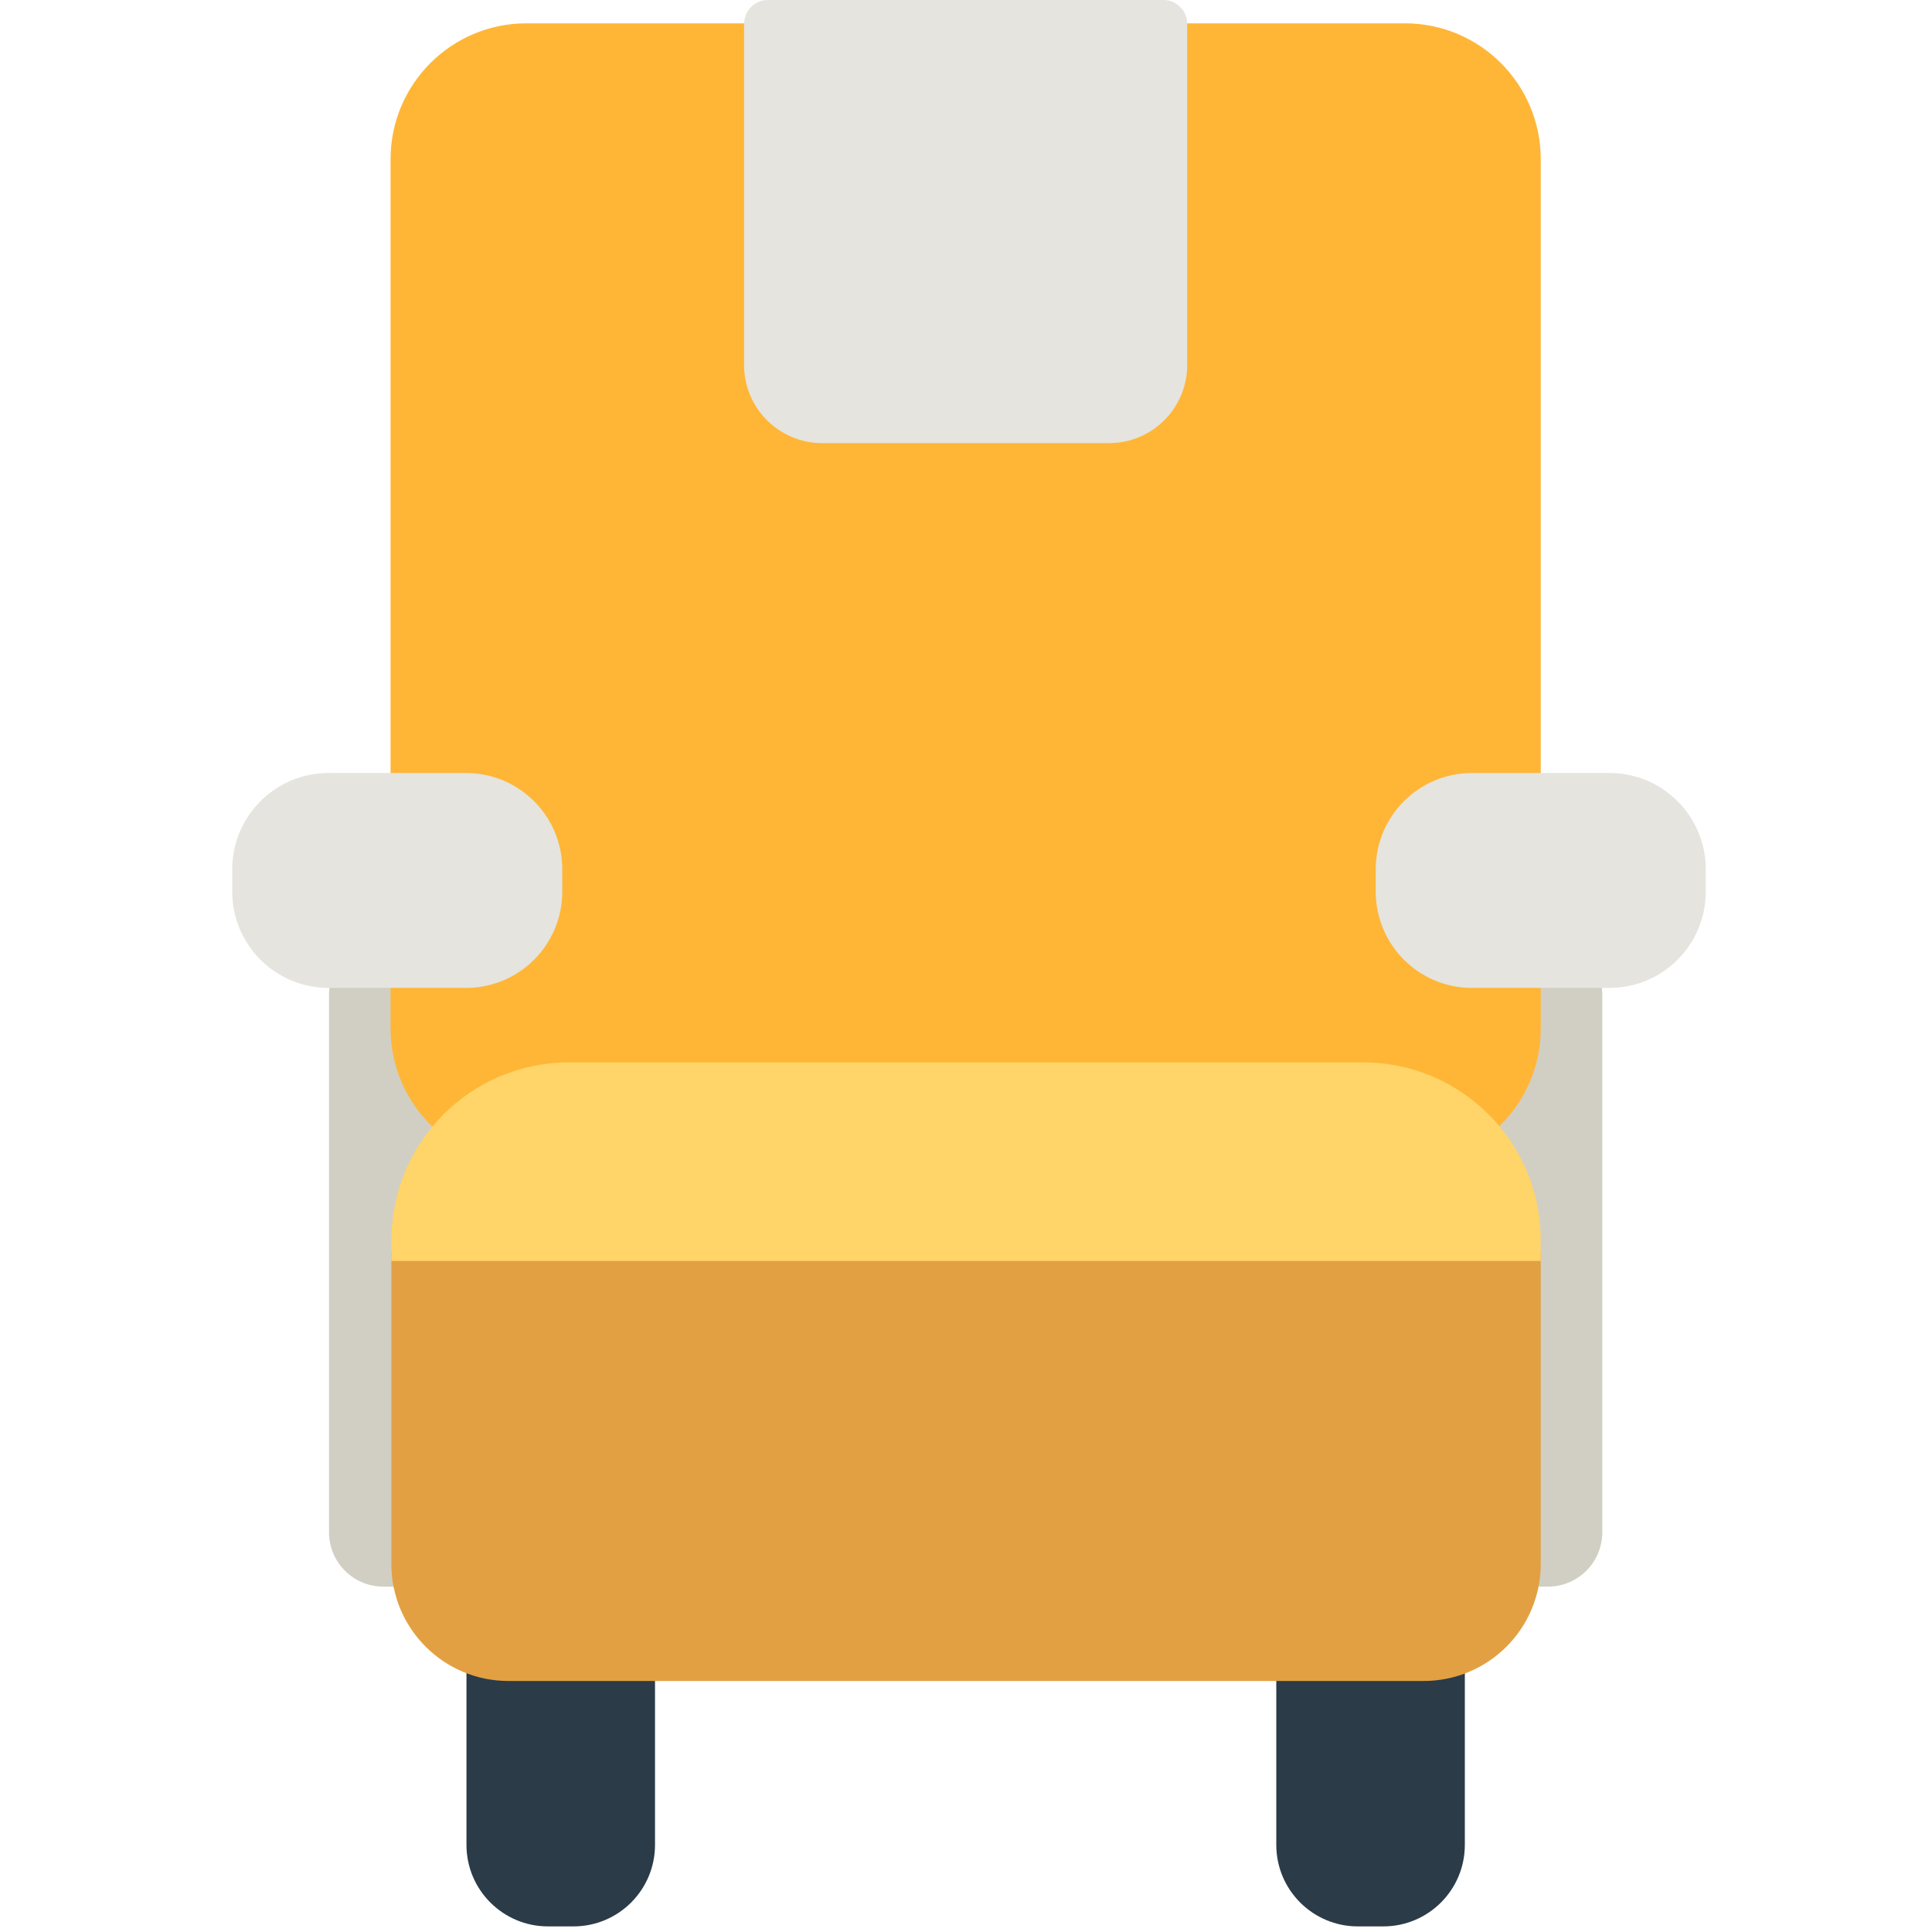
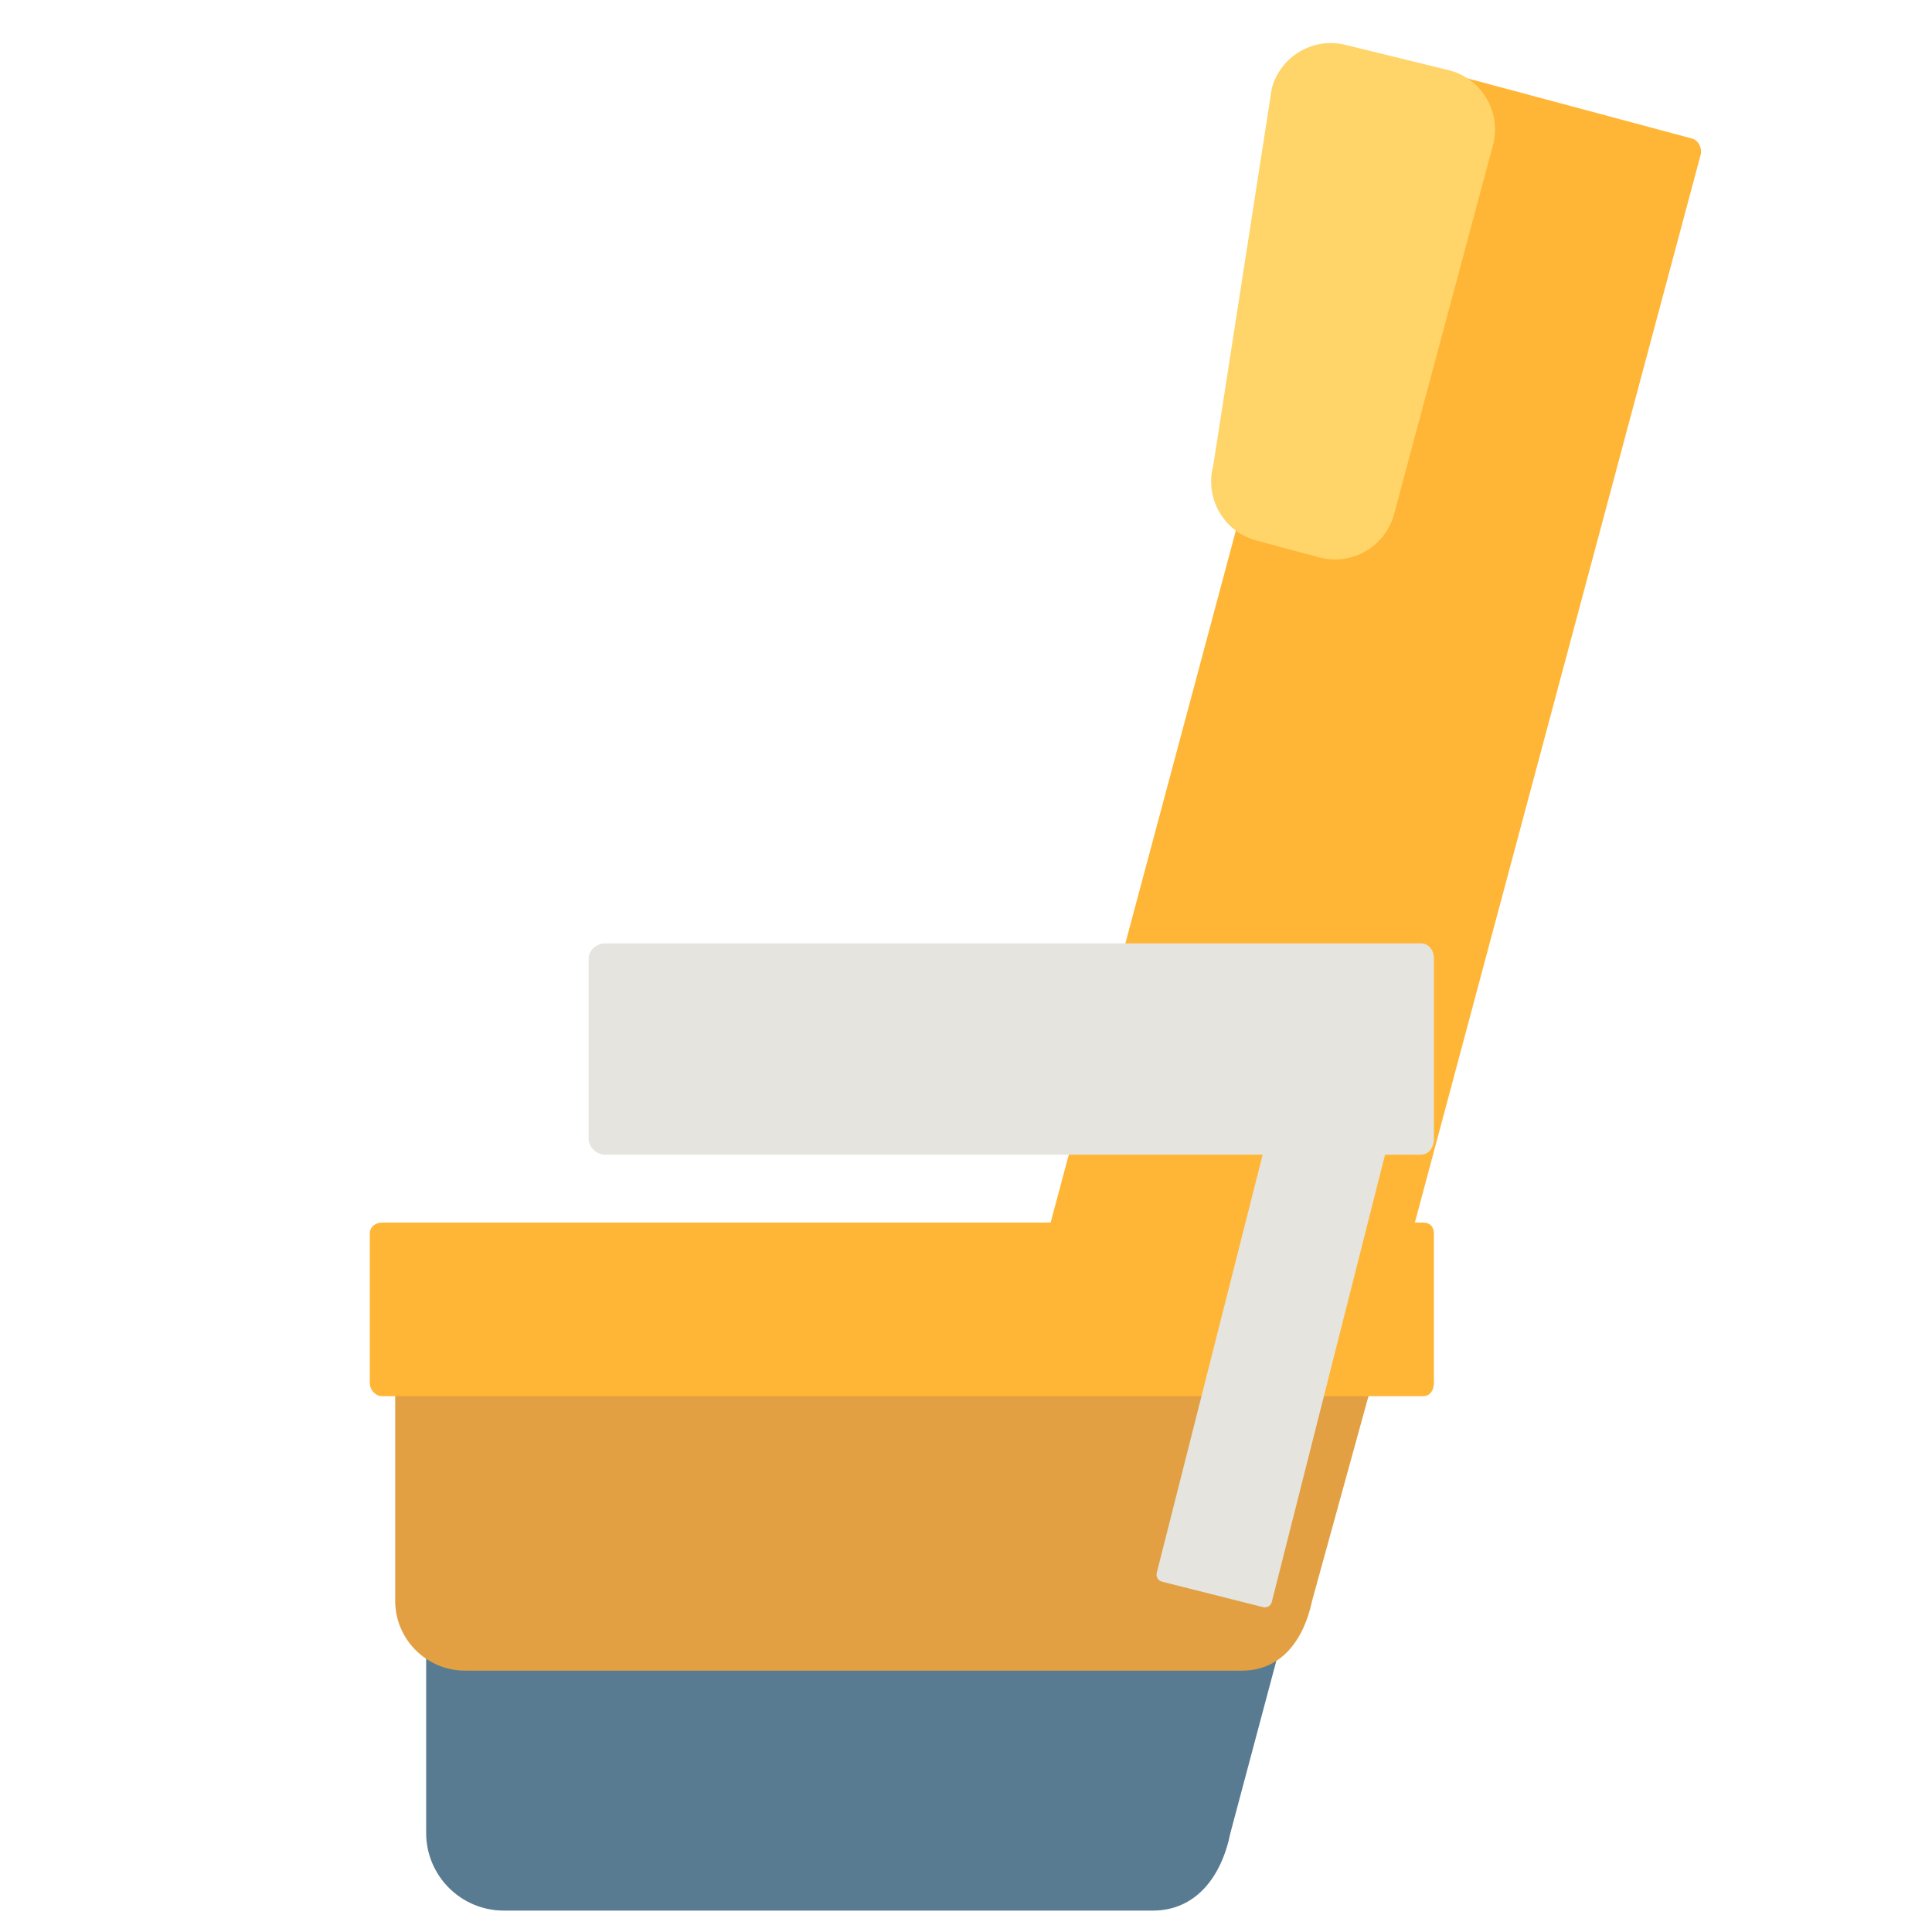
<svg xmlns="http://www.w3.org/2000/svg" version="1.1" x="0px" y="0px" viewBox="0 0 512 512" enable-background="new 0 0 512 512" xml:space="preserve">
  <g id="Layer_2">
-     <path fill="#2B3B47" d="M123.619,488.913v-64.789c0-11.929,9.671-21.6,21.6-21.6h6.765c11.929,0,21.6,9.671,21.6,21.6v64.789   c0,11.929-9.671,21.6-21.6,21.6h-6.765C133.289,510.513,123.619,500.842,123.619,488.913z M359.831,510.513h6.765   c11.929,0,21.6-9.671,21.6-21.6v-64.789c0-11.929-9.671-21.6-21.6-21.6h-6.765c-11.929,0-21.6,9.671-21.6,21.6v64.789   C338.231,500.842,347.901,510.513,359.831,510.513z" />
+     <path fill="#597B91" d="M112.934,485.738V421.32c0-11.372,9.219-20.591,20.591-20.591l189.738-2.239   c11.372,0,20.591,9.219,20.591,20.591l-17.778,66.657c-2.37,11.714-9.219,20.591-20.591,20.591h-171.96   C122.153,506.329,112.934,497.11,112.934,485.738z" />
  </g>
  <g id="Layer_3">
-     <path fill="#D1CFC3" d="M87.196,406.077V263.763c0-7.953,6.447-14.4,14.4-14.4h3.357c7.953,0,14.4,6.447,14.4,14.4v142.314   c0,7.953-6.447,14.4-14.4,14.4h-3.357C93.643,420.477,87.196,414.03,87.196,406.077z M406.862,420.477h3.357   c7.953,0,14.4-6.447,14.4-14.4V263.763c0-7.953-6.447-14.4-14.4-14.4h-3.357c-7.953,0-14.4,6.447-14.4,14.4v142.314   C392.462,414.03,398.909,420.477,406.862,420.477z" />
+     <path fill="#E2A042" d="M369.058,346.785h-264.33v77.427c0,10.228,8.292,18.52,18.52,18.52h205.957   c10.228,0,16.306-7.975,18.52-18.52L369.058,346.785z" />
  </g>
  <g id="Layer_4">
-     <path fill="#FFB636" d="M372.312,308.574H139.503c-19.882,0-36-16.118-36-36V42.181c0-19.882,16.118-36,36-36h232.809   c19.882,0,36,16.118,36,36v230.393C408.312,292.457,392.194,308.574,372.312,308.574z" />
+     <path fill="#FFB636" d="M448.383,36.708l-83.762-22.444c-1.74-0.466-3.529,0.892-3.995,2.632L278.425,324H101.281   C99.49,324,98,325.126,98,326.917v39.631c0,1.791,1.49,3.452,3.281,3.452h275.916c1.791,0,2.804-1.662,2.804-3.452v-39.631   c0-1.791-1.013-2.917-2.804-2.917h-2.242l75.735-282.972C451.156,39.288,450.123,37.174,448.383,36.708z" />
  </g>
  <g id="Layer_5">
-     <path fill="#E2A042" d="M408.312,331.656h-304.6v82.789c0,17.139,13.894,31.033,31.033,31.033h242.534   c17.139,0,31.033-13.894,31.033-31.033V331.656z" />
+     <path fill="#FFD469" d="M321.519,123.403l15.52-99.972c2.317-8.647,11.205-13.778,19.851-11.461l27.288,6.69   c8.647,2.317,13.778,11.205,11.461,19.851l-26.188,97.735c-2.317,8.647-11.205,13.778-19.851,11.461l-16.62-4.453   C324.334,140.938,319.202,132.05,321.519,123.403z" />
  </g>
  <g id="Layer_6">
-     <path fill="#FFD469" d="M361.173,281.531H150.85c-26.034,0-47.138,21.105-47.138,47.138v5.495h304.6v-5.495   C408.312,302.635,387.207,281.531,361.173,281.531z" />
-   </g>
-   <g id="Layer_7">
-     <path fill="#E5E4DF" d="M293.903,117.436h-75.99c-11.445,0-20.723-9.278-20.723-20.723V6.323c0-3.492,2.831-6.323,6.323-6.323   h104.79c3.492,0,6.323,2.831,6.323,6.323v90.39C314.625,108.158,305.347,117.436,293.903,117.436z M149.005,236.305v-5.945   c0-14.083-11.416-25.499-25.499-25.499H87.052c-14.083,0-25.499,11.416-25.499,25.499v5.945c0,14.083,11.416,25.499,25.499,25.499   h36.453C137.588,261.805,149.005,250.388,149.005,236.305z M452.038,236.305v-5.945c0-14.083-11.416-25.499-25.499-25.499h-36.453   c-14.083,0-25.499,11.416-25.499,25.499v5.945c0,14.083,11.416,25.499,25.499,25.499h36.453   C440.621,261.805,452.038,250.388,452.038,236.305z" />
+     <path fill="#E5E4DF" d="M376.524,250H160.315c-2.162,0-4.315,1.859-4.315,4.021v47.853c0,2.162,2.152,4.125,4.315,4.125h174.301   l-28.072,110.849c-0.264,1.044,0.368,2.053,1.412,2.317l26.704,6.73c1.044,0.264,2.105-0.276,2.369-1.321L367.052,306h9.471   c2.162,0,3.476-1.963,3.476-4.125v-47.853C380,251.859,378.686,250,376.524,250z" />
  </g>
</svg>
